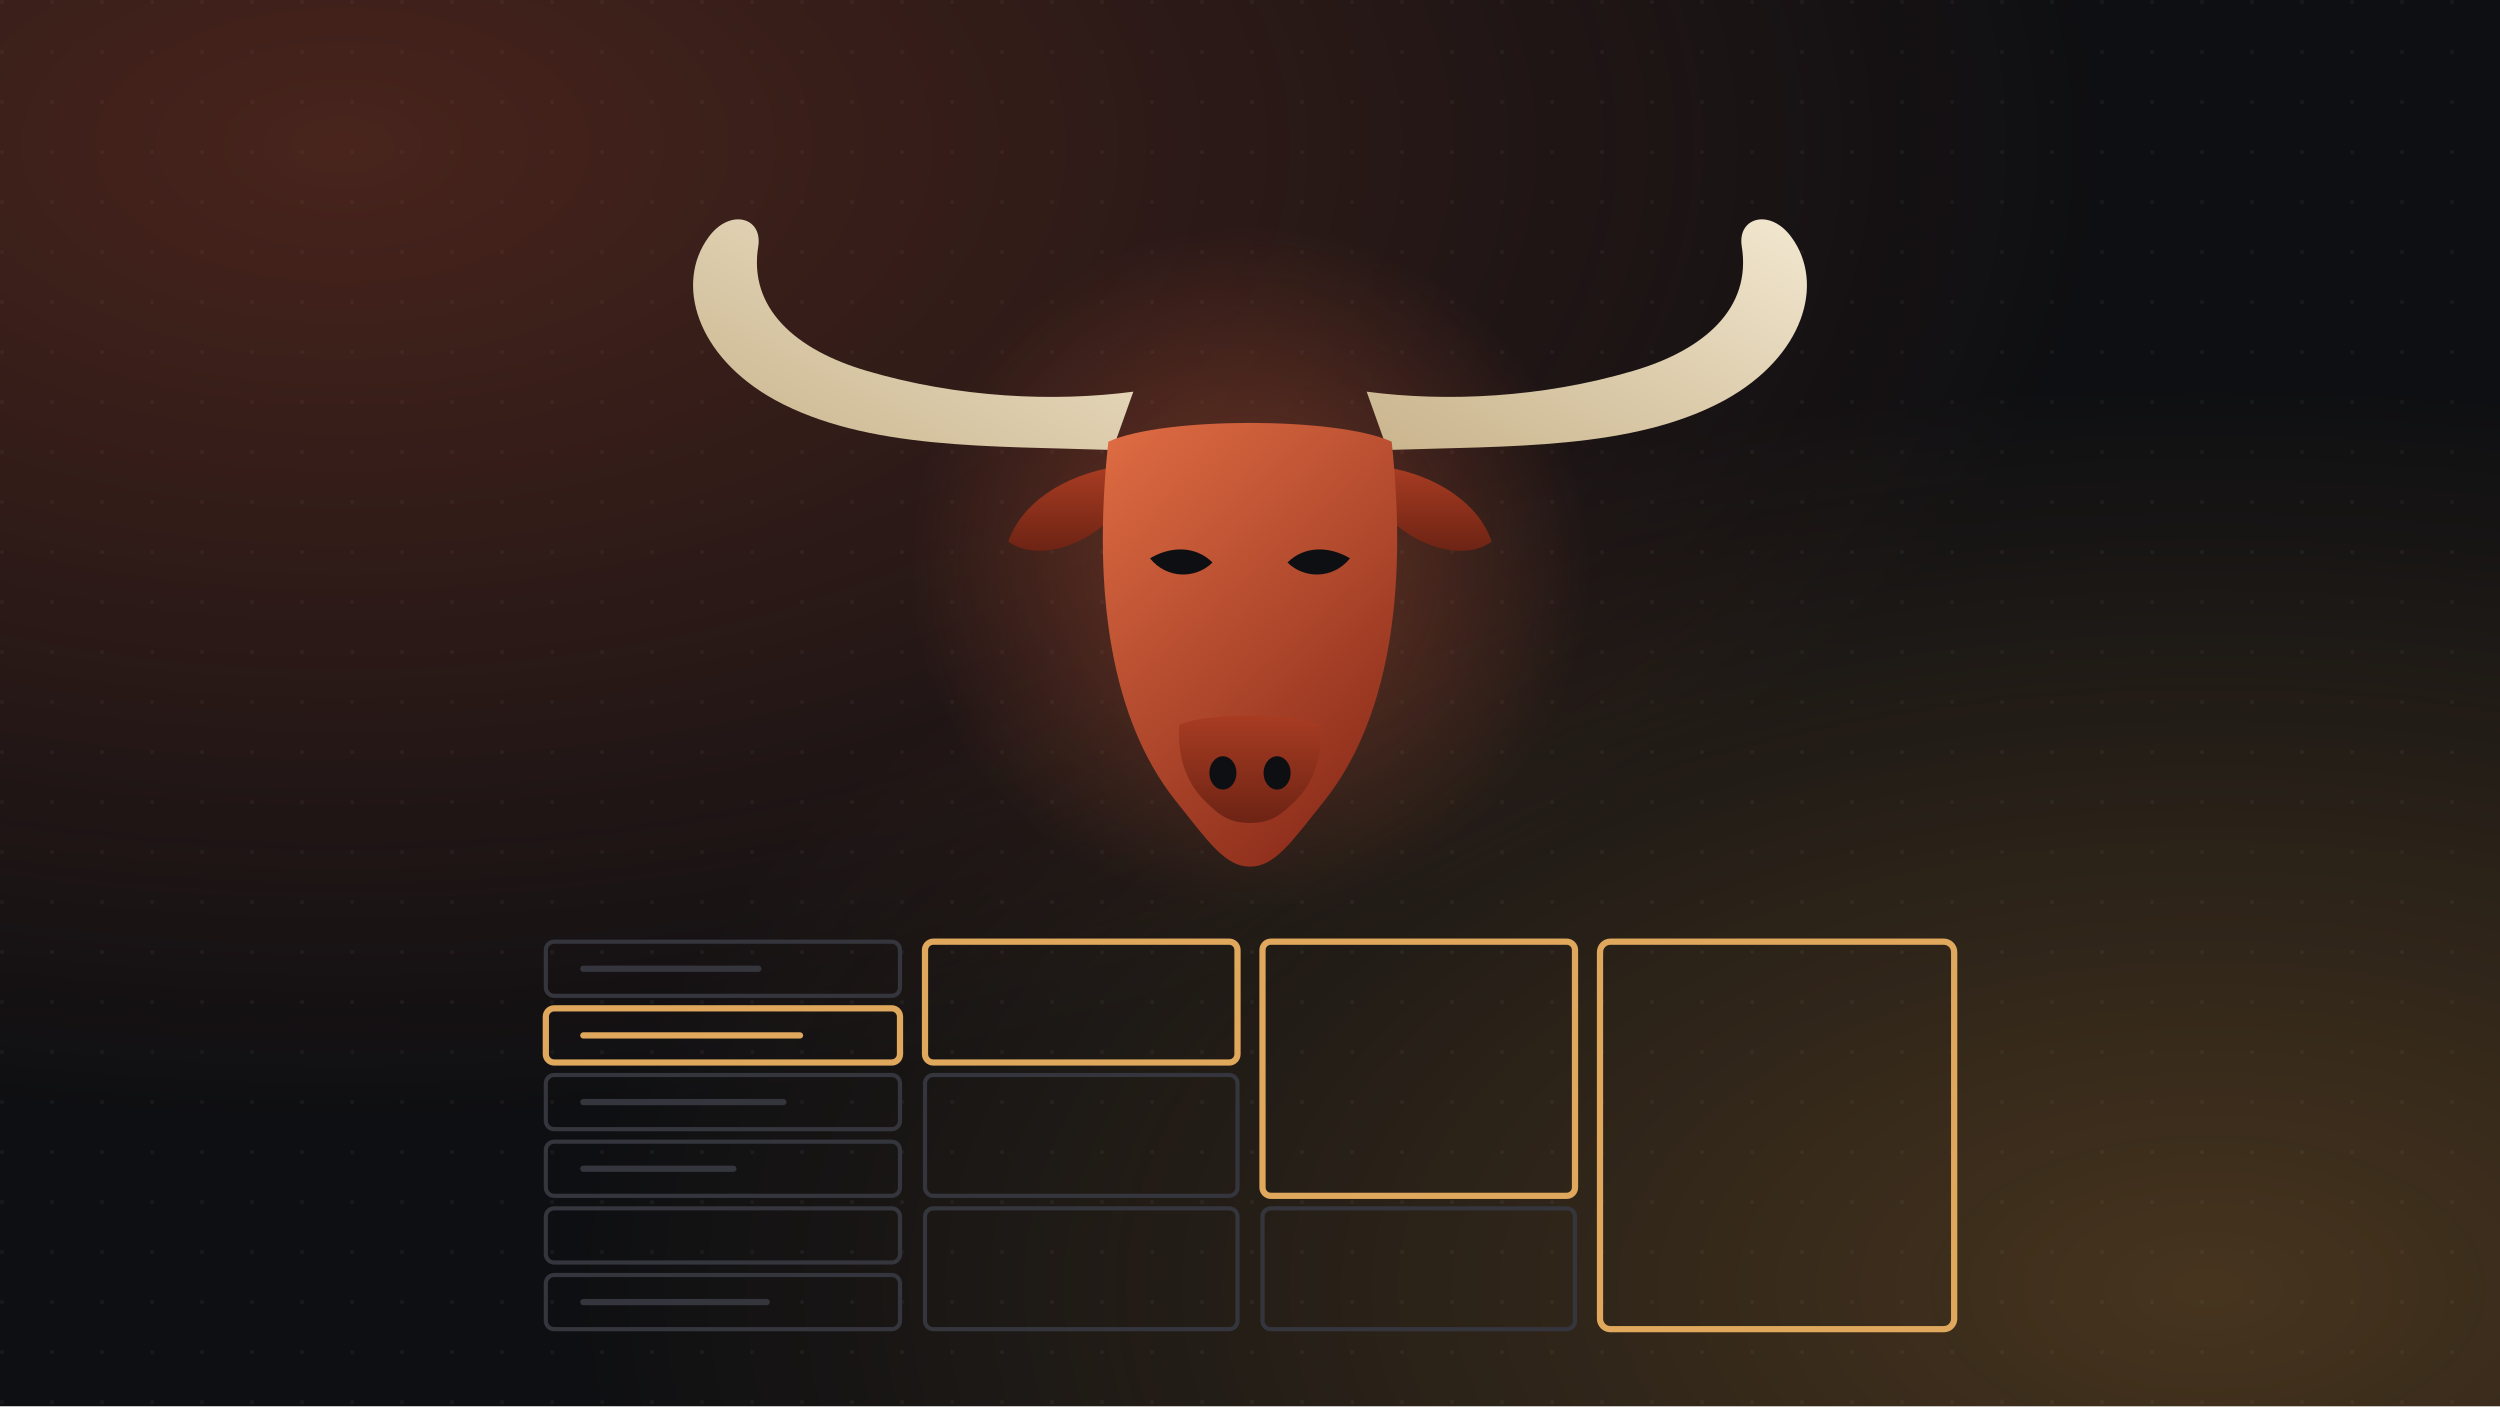
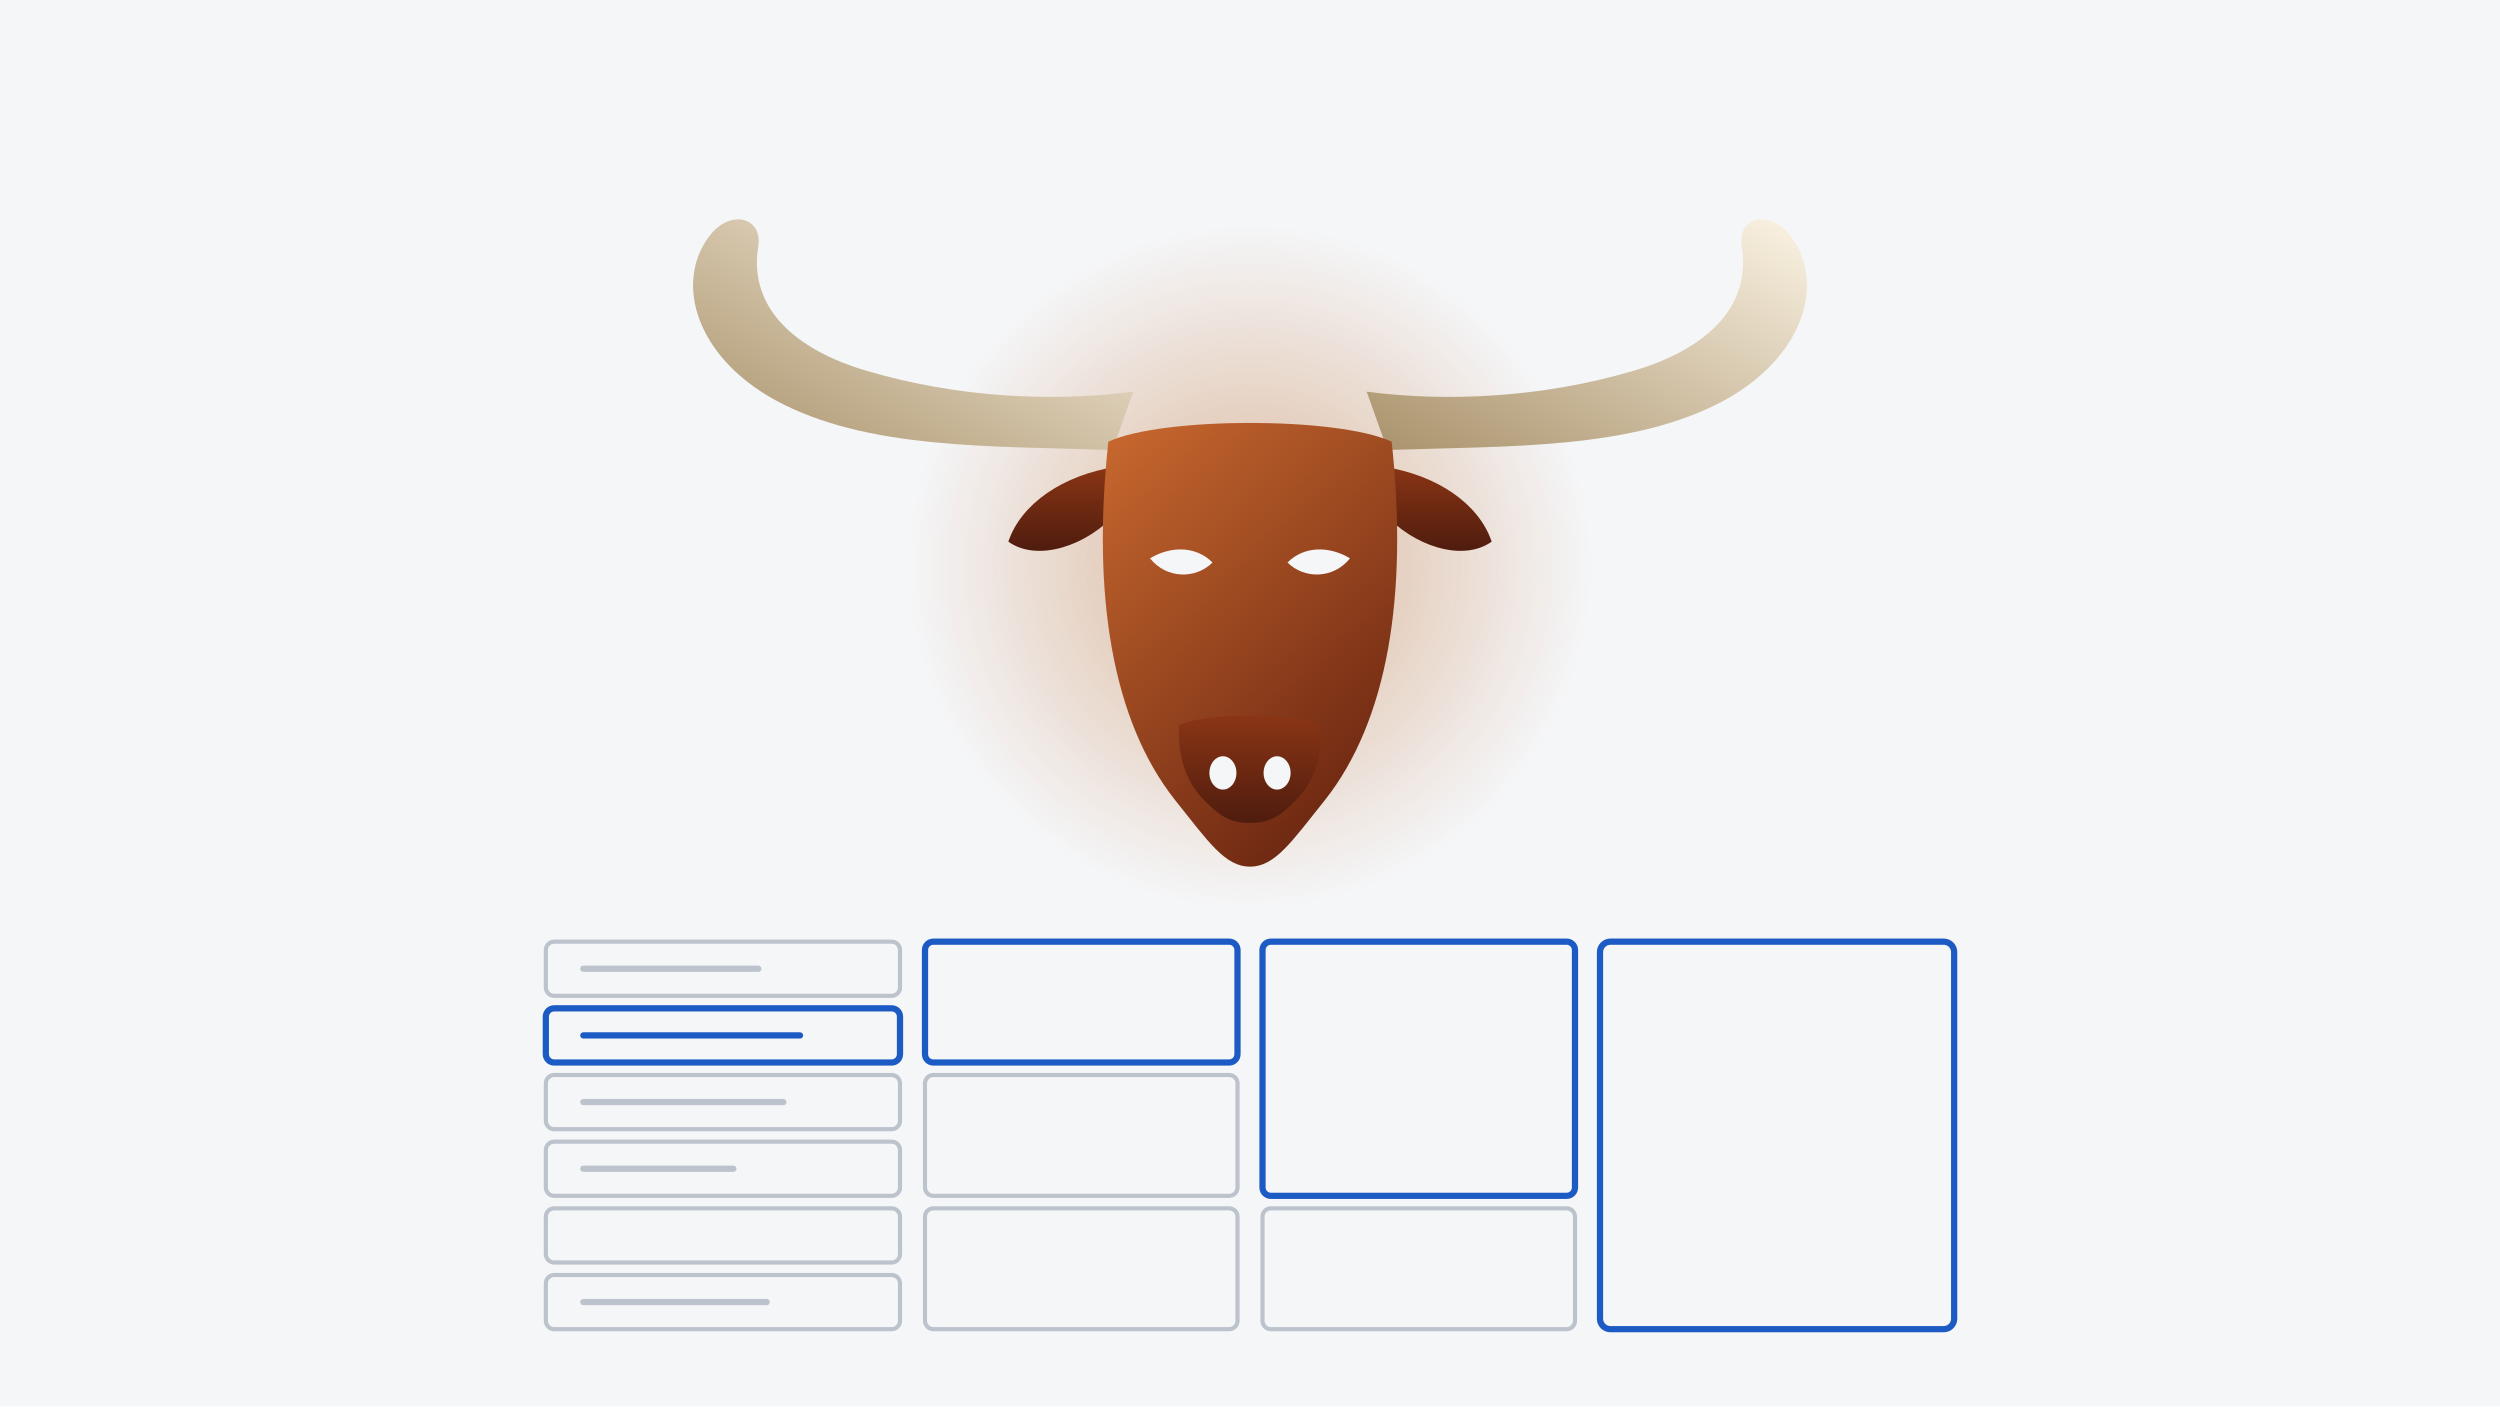
<svg xmlns="http://www.w3.org/2000/svg" viewBox="0 0 1200 675" width="1200" height="675" role="img" aria-label="A geometric bull's head above a recipe drawn as a nested table, where columns of ingredients merge step by step into a single final cell">
  <defs>
    <radialGradient id="nbGlowA" cx="14%" cy="10%" r="70%">
-       <stop offset="0%" stop-color="#b0492e" stop-opacity="0.36" />
-       <stop offset="100%" stop-color="#b0492e" stop-opacity="0" />
+       <stop offset="0%" stop-color="#8f3a14" stop-opacity="0.36" />
+       <stop offset="100%" stop-color="#8f3a14" stop-opacity="0" />
    </radialGradient>
    <radialGradient id="nbGlowB" cx="88%" cy="92%" r="65%">
-       <stop offset="0%" stop-color="#c98a3a" stop-opacity="0.30" />
-       <stop offset="100%" stop-color="#c98a3a" stop-opacity="0" />
+       <stop offset="0%" stop-color="#c9852e" stop-opacity="0.30" />
+       <stop offset="100%" stop-color="#c9852e" stop-opacity="0" />
    </radialGradient>
    <radialGradient id="nbCore" cx="50%" cy="50%" r="50%">
-       <stop offset="0%" stop-color="#d9603b" stop-opacity="0.42" />
-       <stop offset="100%" stop-color="#d9603b" stop-opacity="0" />
+       <stop offset="0%" stop-color="#b4570f" stop-opacity="0.42" />
+       <stop offset="100%" stop-color="#b4570f" stop-opacity="0" />
    </radialGradient>
    <pattern id="nbDots" width="24" height="24" patternUnits="userSpaceOnUse">
-       <circle cx="1" cy="1" r="1" fill="#f4f4f6" opacity="0.05" />
+       <circle cx="1" cy="1" r="1" fill="#14181d" opacity="0.05" />
    </pattern>
    <linearGradient id="nbHorn" x1="0" y1="1" x2="1" y2="0">
-       <stop offset="0%" stop-color="#c9b48c" />
-       <stop offset="100%" stop-color="#f2e7d0" />
+       <stop offset="0%" stop-color="#a9926b" />
+       <stop offset="100%" stop-color="#fbf3e4" />
    </linearGradient>
    <linearGradient id="nbHead" x1="0" y1="0" x2="0.6" y2="1">
-       <stop offset="0%" stop-color="#e06d44" />
-       <stop offset="100%" stop-color="#8f2f1c" />
+       <stop offset="0%" stop-color="#c9692f" />
+       <stop offset="100%" stop-color="#6e2812" />
    </linearGradient>
    <linearGradient id="nbSnout" x1="0" y1="0" x2="0" y2="1">
-       <stop offset="0%" stop-color="#a83c22" />
-       <stop offset="100%" stop-color="#6d2314" />
+       <stop offset="0%" stop-color="#8a3515" />
+       <stop offset="100%" stop-color="#4f1c0e" />
    </linearGradient>
  </defs>
-   <rect width="1200" height="675" fill="#0e0f12" />
-   <rect width="1200" height="675" fill="url(#nbDots)" />
-   <rect width="1200" height="675" fill="url(#nbGlowA)" />
-   <rect width="1200" height="675" fill="url(#nbGlowB)" />
-   <g fill="none" stroke="#34353d" stroke-width="2">
+   <rect width="1200" height="675" fill="#f5f6f8" />
+   <g fill="none" stroke="#bcc3cc" stroke-width="2">
    <rect x="262" y="452" width="170" height="26" rx="4" />
    <rect x="262" y="484" width="170" height="26" rx="4" />
    <rect x="262" y="516" width="170" height="26" rx="4" />
    <rect x="262" y="548" width="170" height="26" rx="4" />
    <rect x="262" y="580" width="170" height="26" rx="4" />
    <rect x="262" y="612" width="170" height="26" rx="4" />
    <rect x="444" y="452" width="150" height="58" rx="4" />
    <rect x="444" y="516" width="150" height="58" rx="4" />
    <rect x="444" y="580" width="150" height="58" rx="4" />
    <rect x="606" y="452" width="150" height="122" rx="4" />
    <rect x="606" y="580" width="150" height="58" rx="4" />
  </g>
-   <g stroke="#34353d" stroke-width="3" stroke-linecap="round">
+   <g stroke="#bcc3cc" stroke-width="3" stroke-linecap="round">
    <path d="M280 465h84" />
    <path d="M280 529h96" />
    <path d="M280 561h72" />
    <path d="M280 625h88" />
  </g>
-   <g fill="none" stroke="#e0a85c" stroke-width="3">
+   <g fill="none" stroke="#1d5bc4" stroke-width="3">
    <rect x="262" y="484" width="170" height="26" rx="4" />
    <rect x="444" y="452" width="150" height="58" rx="4" />
    <rect x="606" y="452" width="150" height="122" rx="4" />
    <rect x="768" y="452" width="170" height="186" rx="5" />
  </g>
-   <g stroke="#e0a85c" stroke-width="3" stroke-linecap="round">
+   <g stroke="#1d5bc4" stroke-width="3" stroke-linecap="round">
    <path d="M280 497h104" />
  </g>
  <circle cx="600" cy="272" r="164" fill="url(#nbCore)" />
  <g fill="url(#nbHorn)">
    <path d="M534 216c-58-2-118 0-162-24-38-21-48-56-32-78 10-14 26-10 24 4-5 30 18 50 52 60 44 13 90 15 128 10z" />
    <path d="M666 216c58-2 118 0 162-24 38-21 48-56 32-78-10-14-26-10-24 4 5 30-18 50-52 60-44 13-90 15-128 10z" />
  </g>
  <g fill="url(#nbSnout)">
    <path d="M536 224c-26 4-46 18-52 36 14 10 38 2 52-14z" />
    <path d="M664 224c26 4 46 18 52 36-14 10-38 2-52-14z" />
  </g>
  <path fill="url(#nbHead)" d="M532 212c26-12 110-12 136 0 8 74-2 134-32 172-16 20-24 32-36 32s-20-12-36-32c-30-38-40-98-32-172z" />
  <path fill="url(#nbSnout)" d="M566 348c12-6 56-6 68 0 1 18-5 30-14 38-6 6-11 9-20 9s-14-3-20-9c-9-8-15-20-14-38z" />
-   <g fill="#0e0f12">
+   <g fill="#f5f6f8">
    <path d="M552 268c10-6 22-6 30 2-8 8-22 8-30-2z" />
    <path d="M648 268c-10-6-22-6-30 2 8 8 22 8 30-2z" />
    <ellipse cx="587" cy="371" rx="6.5" ry="8" />
    <ellipse cx="613" cy="371" rx="6.5" ry="8" />
  </g>
</svg>
